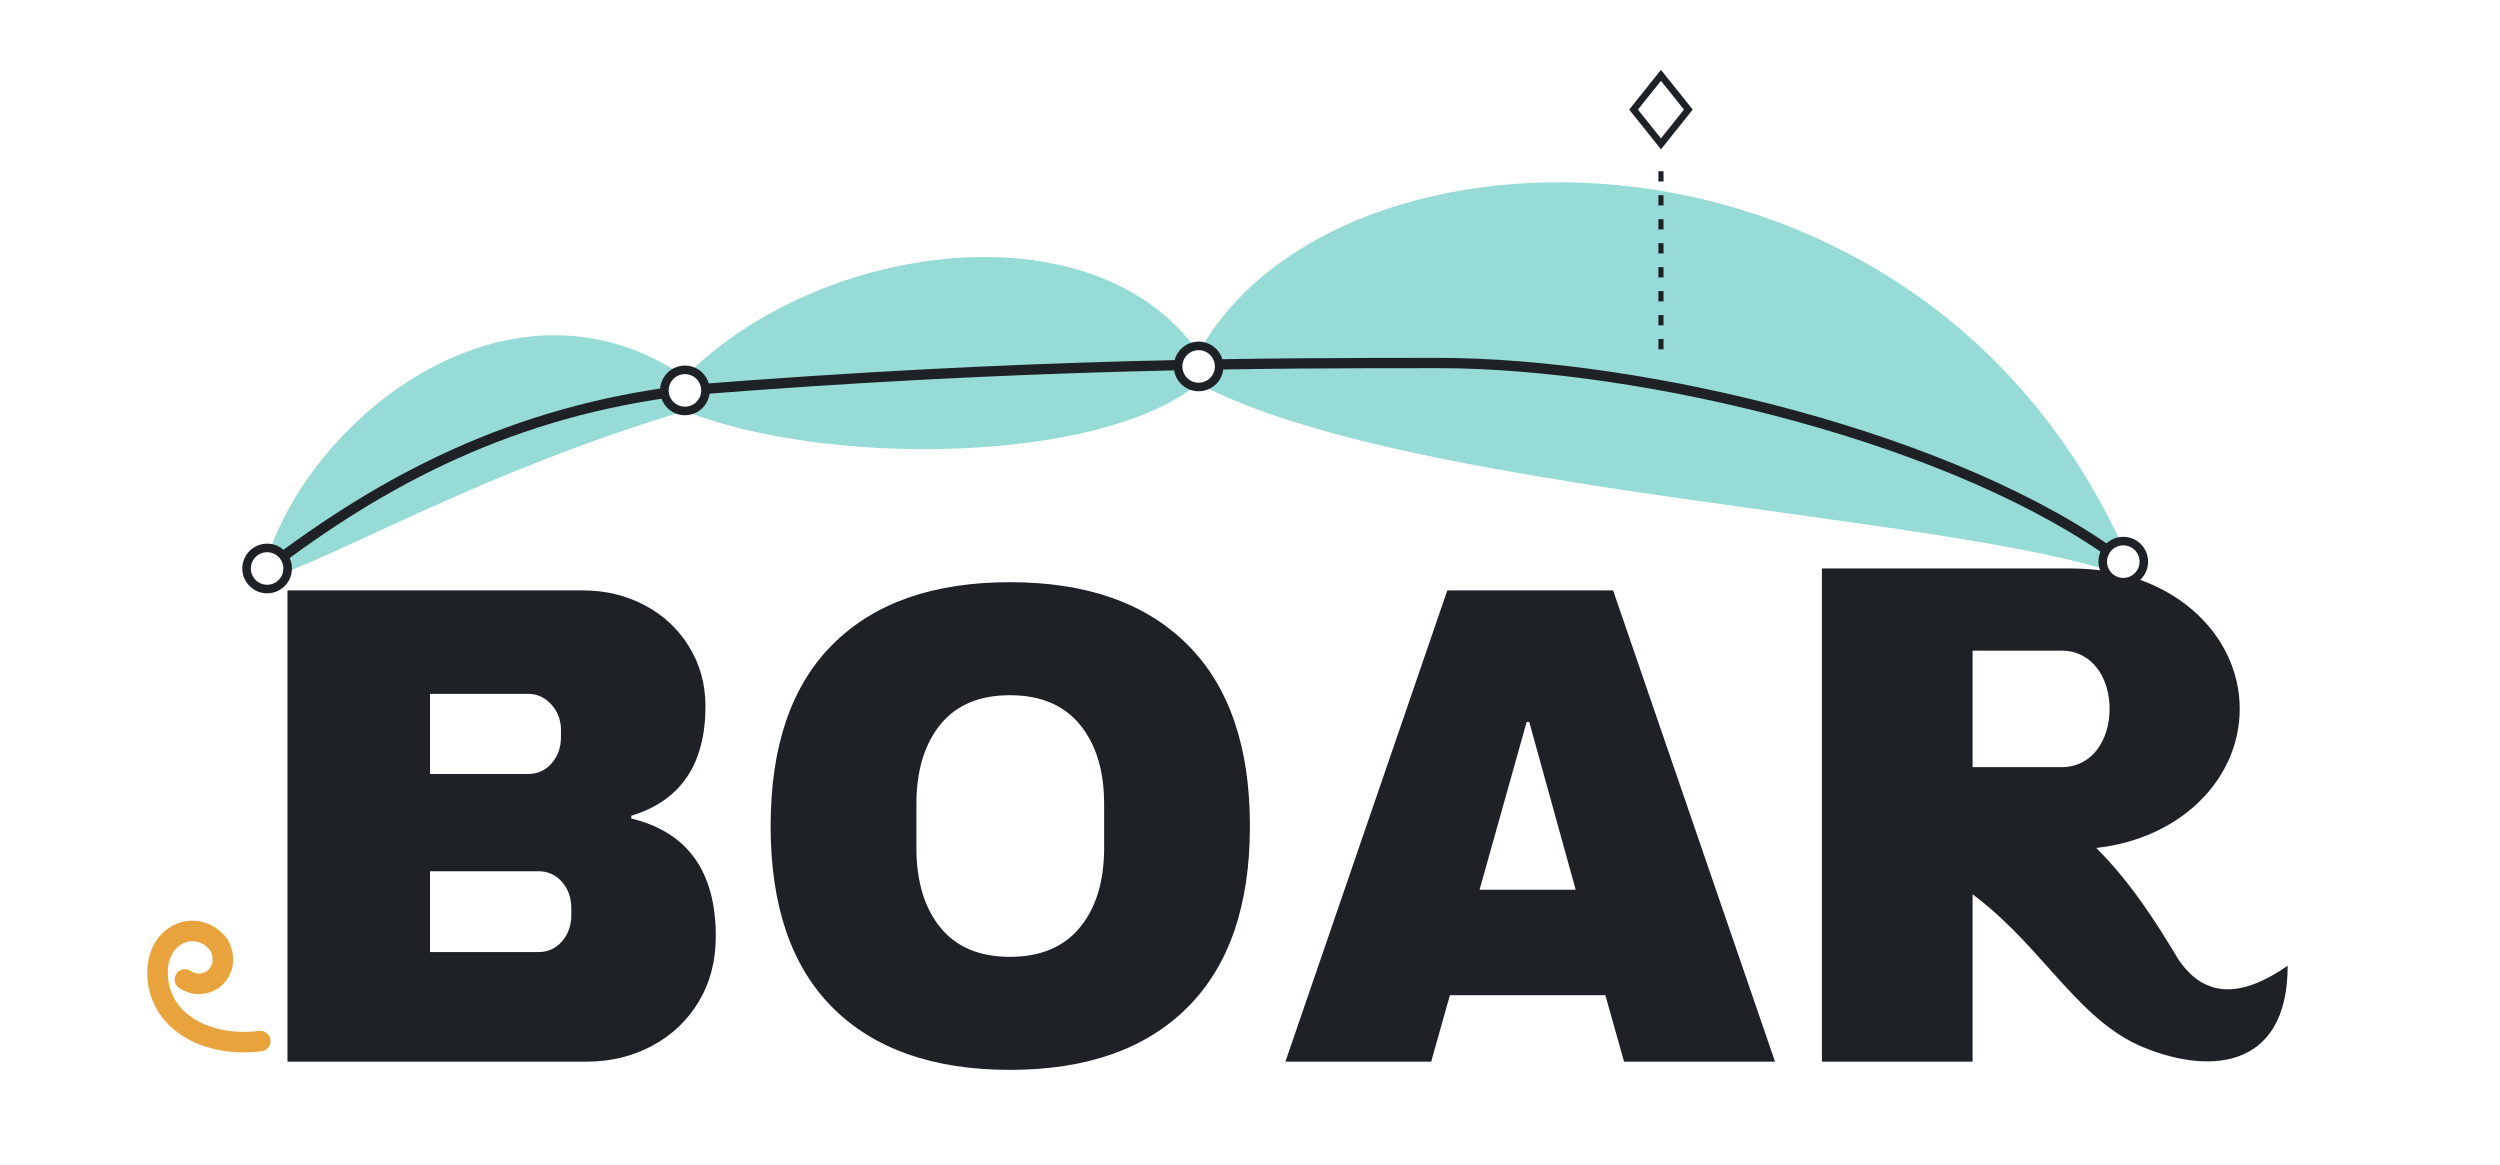
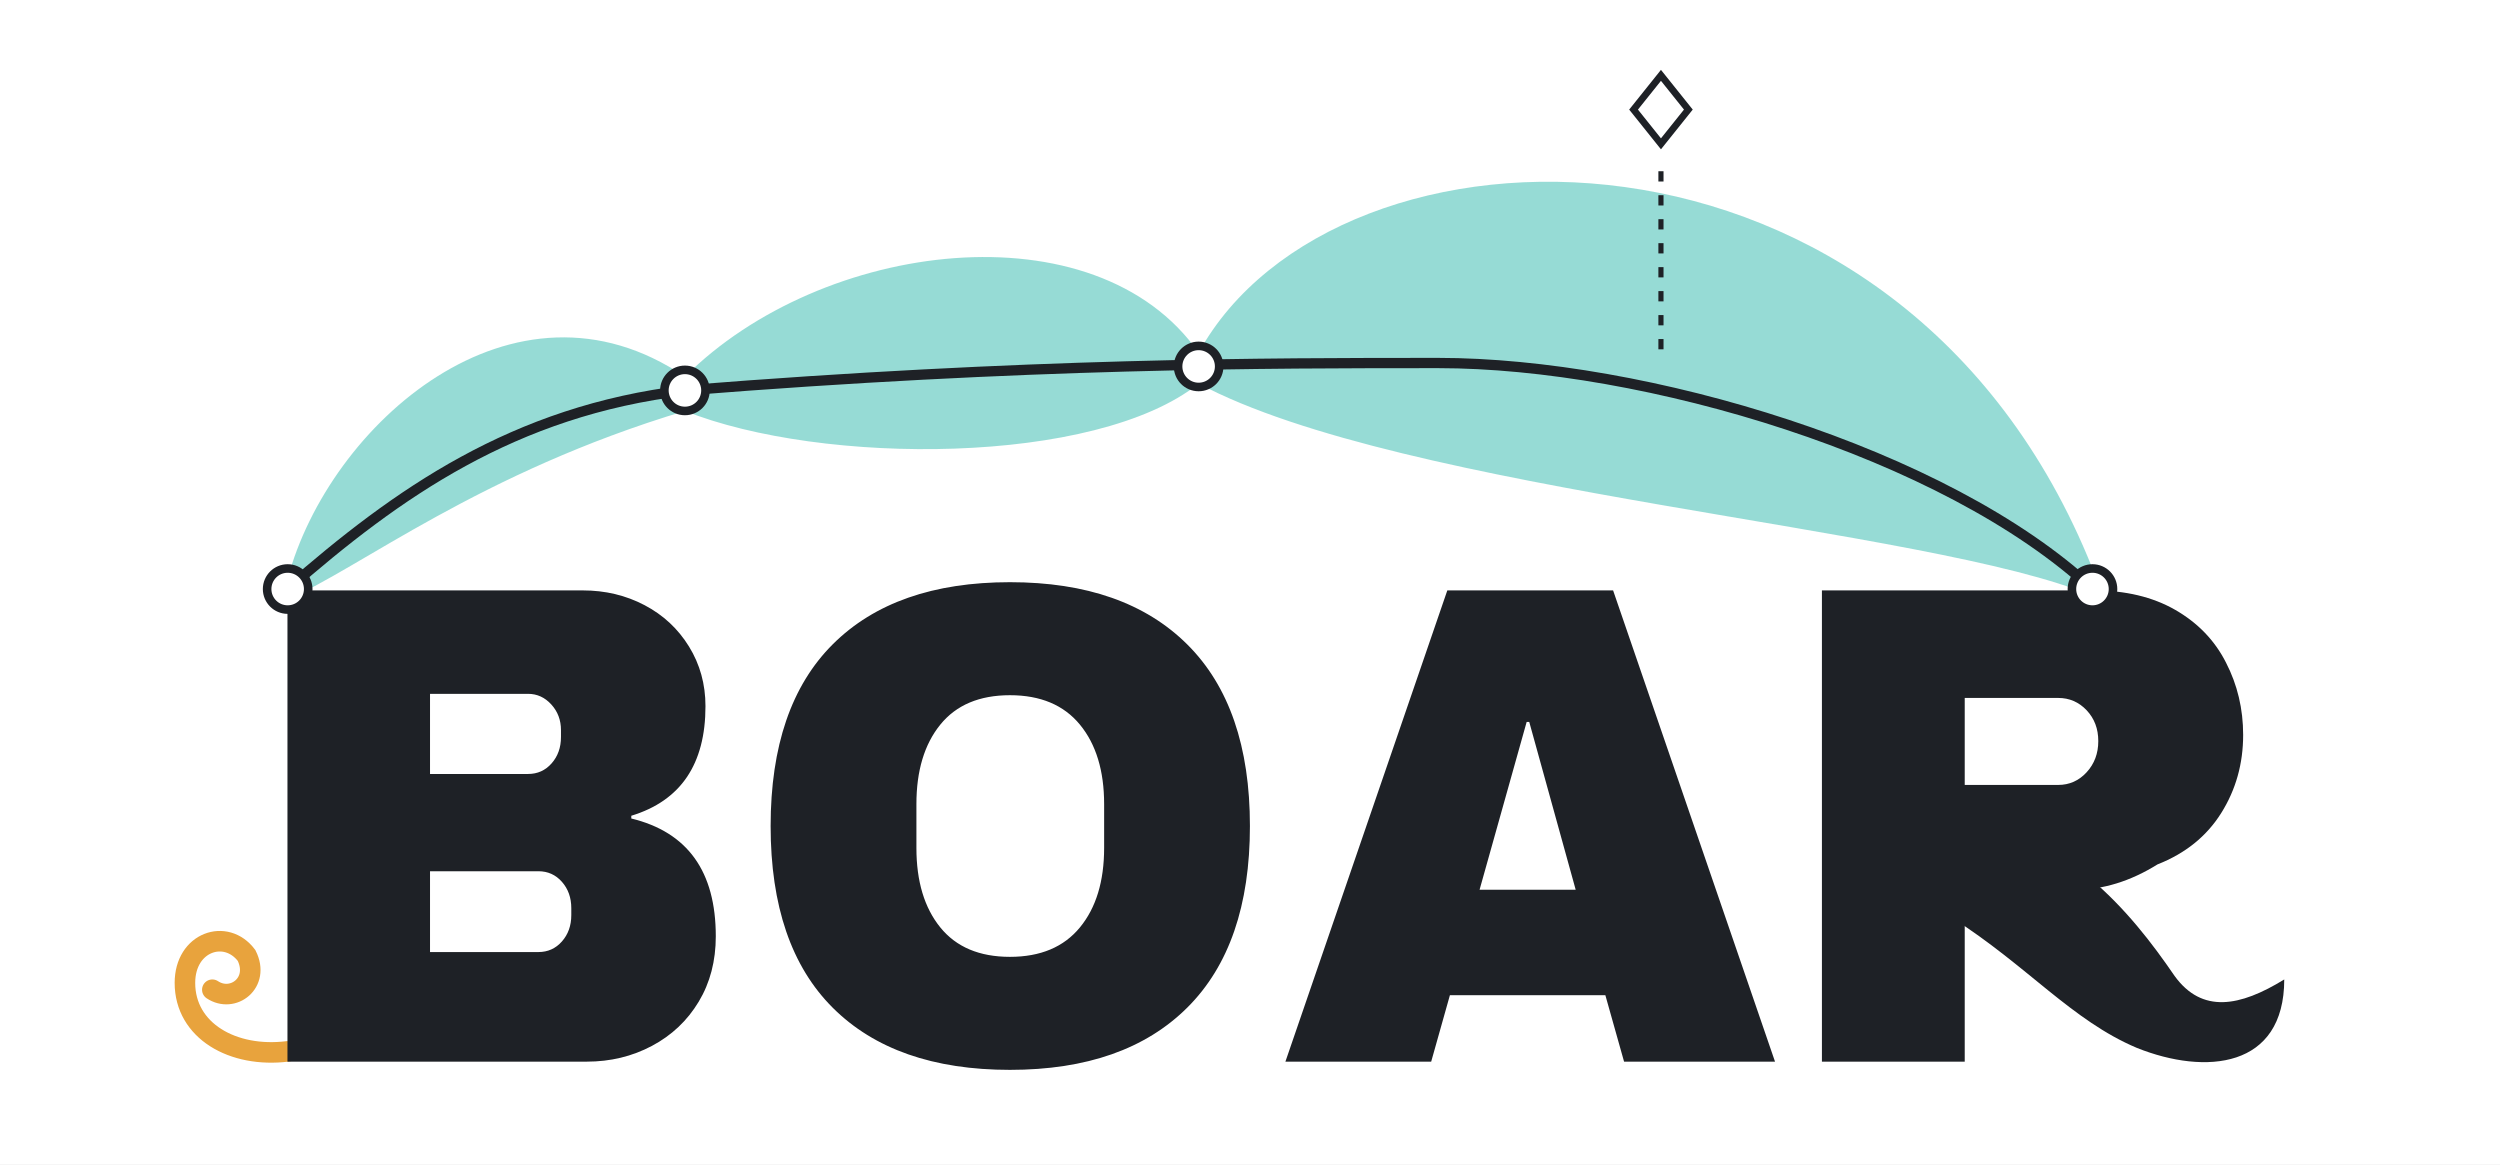
<svg xmlns="http://www.w3.org/2000/svg" viewBox="100 100 730 340" width="730" height="340" aria-label="BOAR wordmark: the R has a tusk for its leg, under a Gaussian process confidence band mane" role="img">
  <rect x="100" y="100" width="730" height="340" fill="#FFFFFF" />
-   <path d="M176,404 C160,406 146,398 146,384 C146,372 158,368 164,376 C168,384 160,390 154,386" fill="none" stroke="#E8A33D" stroke-width="6" stroke-linecap="round" />
-   <path d="M178,263 C192,220 250,176 300,210 C340,170 420,160 450,203 C490,130 660,128 720,260 L720,268 C670,250 510,244 450,212 C420,236 340,236 300,220 C240,238 200,262 178,269 Z" fill="#2FB8AC" fill-opacity="0.5" />
+   <path d="M184,407 C168,409 154,401 154,387 C154,375 166,371 172,379 C176,387 168,393 162,389" fill="none" stroke="#E8A33D" stroke-width="6" stroke-linecap="round" />
+   <path d="M184,269 C196,224 250,176 300,210 C340,170 420,160 450,203 C490,130 655,126 711,266 L711,274 C664,254 510,244 450,212 C420,236 340,236 300,220 C240,238 205,266 184,275 Z" fill="#2FB8AC" fill-opacity="0.5" />
  <line x1="585" y1="150" x2="585" y2="204" stroke="#1E2126" stroke-width="1.5" stroke-dasharray="3 4" />
  <path d="M585,122 L593,132 L585,142 L577,132 Z" fill="none" stroke="#1E2126" stroke-width="2" />
  <path d="M305.998 306.2Q305.998 331.6 284.337 338.2V339.0Q309.012 345.0 309.012 373.4Q309.012 384.2 304.021 392.5Q299.029 400.8 290.364 405.4Q281.699 410.0 271.339 410.0H183.939V272.4H270.209Q280.004 272.4 288.198 276.7Q296.392 281.0 301.195 288.8Q305.998 296.6 305.998 306.2ZM225.567 326.0H254.198Q258.342 326.0 261.074 322.9Q263.805 319.8 263.805 315.2V313.2Q263.805 308.8 260.979 305.7Q258.154 302.6 254.198 302.6H225.567ZM225.567 378.0H257.212Q261.356 378.0 264.087 374.9Q266.819 371.8 266.819 367.2V365.2Q266.819 360.6 264.087 357.5Q261.356 354.4 257.212 354.4H225.567ZM464.977 341.2Q464.977 376.0 446.706 394.2Q428.434 412.4 394.906 412.4Q361.377 412.4 343.2 394.3Q325.023 376.2 325.023 341.2Q325.023 306.2 343.2 288.1Q361.377 270.0 394.906 270.0Q428.434 270.0 446.706 288.2Q464.977 306.4 464.977 341.2ZM367.593 334.8V347.6Q367.593 362.2 374.563 370.8Q381.532 379.4 394.906 379.4Q408.28 379.4 415.343 370.8Q422.407 362.2 422.407 347.6V334.8Q422.407 320.2 415.343 311.6Q408.28 303.0 394.906 303.0Q381.532 303.0 374.563 311.6Q367.593 320.2 367.593 334.8ZM574.228 410.0 568.765 390.6H523.37L517.907 410.0H475.337L522.616 272.4H571.026L618.305 410.0ZM532.034 359.8H560.1L546.538 310.8H545.785Z" fill="#1E2126" />
-   <path fill-rule="evenodd" d="M632,266 L705,266 C734,266 754,285 754,307 C754,329 734,348 705,348 L676,348 L676,410 L632,410 Z M676,290 L702,290 C711,290 716,298 716,307 C716,316 711,324 702,324 L676,324 Z" fill="#1E2126" />
-   <path d="M673,327 C706,332 724,360 736,380 C744,392 755,391 768,382 C768,413 744,414 724,405 C705,396 695,374 673,359 Z" fill="#1E2126" />
-   <path d="M178,266 C212,240 250,220 300,214 C400,206 470,206 520,206 C580,206 672,228 720,264" fill="none" stroke="#1E2126" stroke-width="3" stroke-linecap="round" />
-   <circle cx="178" cy="266" r="6" fill="#FFFFFF" stroke="#1E2126" stroke-width="2.5" />
+   <path fill-rule="evenodd" d="M632,410 L632,272.4 L711.3,272.4 Q725.3,272.4 735.2,278.1 Q745.1,283.8 750,293.5 Q755,303.2 755,314.6 Q755,327.2 748.6,337.4 Q742.2,347.6 730,352.4 Q718.1,359.8 706,359.8 L673.7,359.8 L673.7,410 Z M701,303.8 L673.7,303.8 L673.7,329.2 L701,329.2 Q705.9,329.2 709.3,325.5 Q712.7,321.8 712.7,316.4 Q712.7,311 709.3,307.4 Q705.9,303.8 701,303.8 Z" fill="#1E2126" />
+   <path d="M670,338 C703,343 722,366 735,385 C743,396 754,394 767,386 C767,412 744,414 724,406 C705,398 692,382 670,368 Z" fill="#1E2126" />
+   <path d="M184,272 C216,244 250,220 300,214 C400,206 470,206 520,206 C580,206 668,232 711,272" fill="none" stroke="#1E2126" stroke-width="3" stroke-linecap="round" />
+   <circle cx="184" cy="272" r="6" fill="#FFFFFF" stroke="#1E2126" stroke-width="2.5" />
  <circle cx="300" cy="214" r="6" fill="#FFFFFF" stroke="#1E2126" stroke-width="2.5" />
  <circle cx="450" cy="207" r="6" fill="#FFFFFF" stroke="#1E2126" stroke-width="2.5" />
-   <circle cx="720" cy="264" r="6" fill="#FFFFFF" stroke="#1E2126" stroke-width="2.5" />
+   <circle cx="711" cy="272" r="6" fill="#FFFFFF" stroke="#1E2126" stroke-width="2.5" />
</svg>
